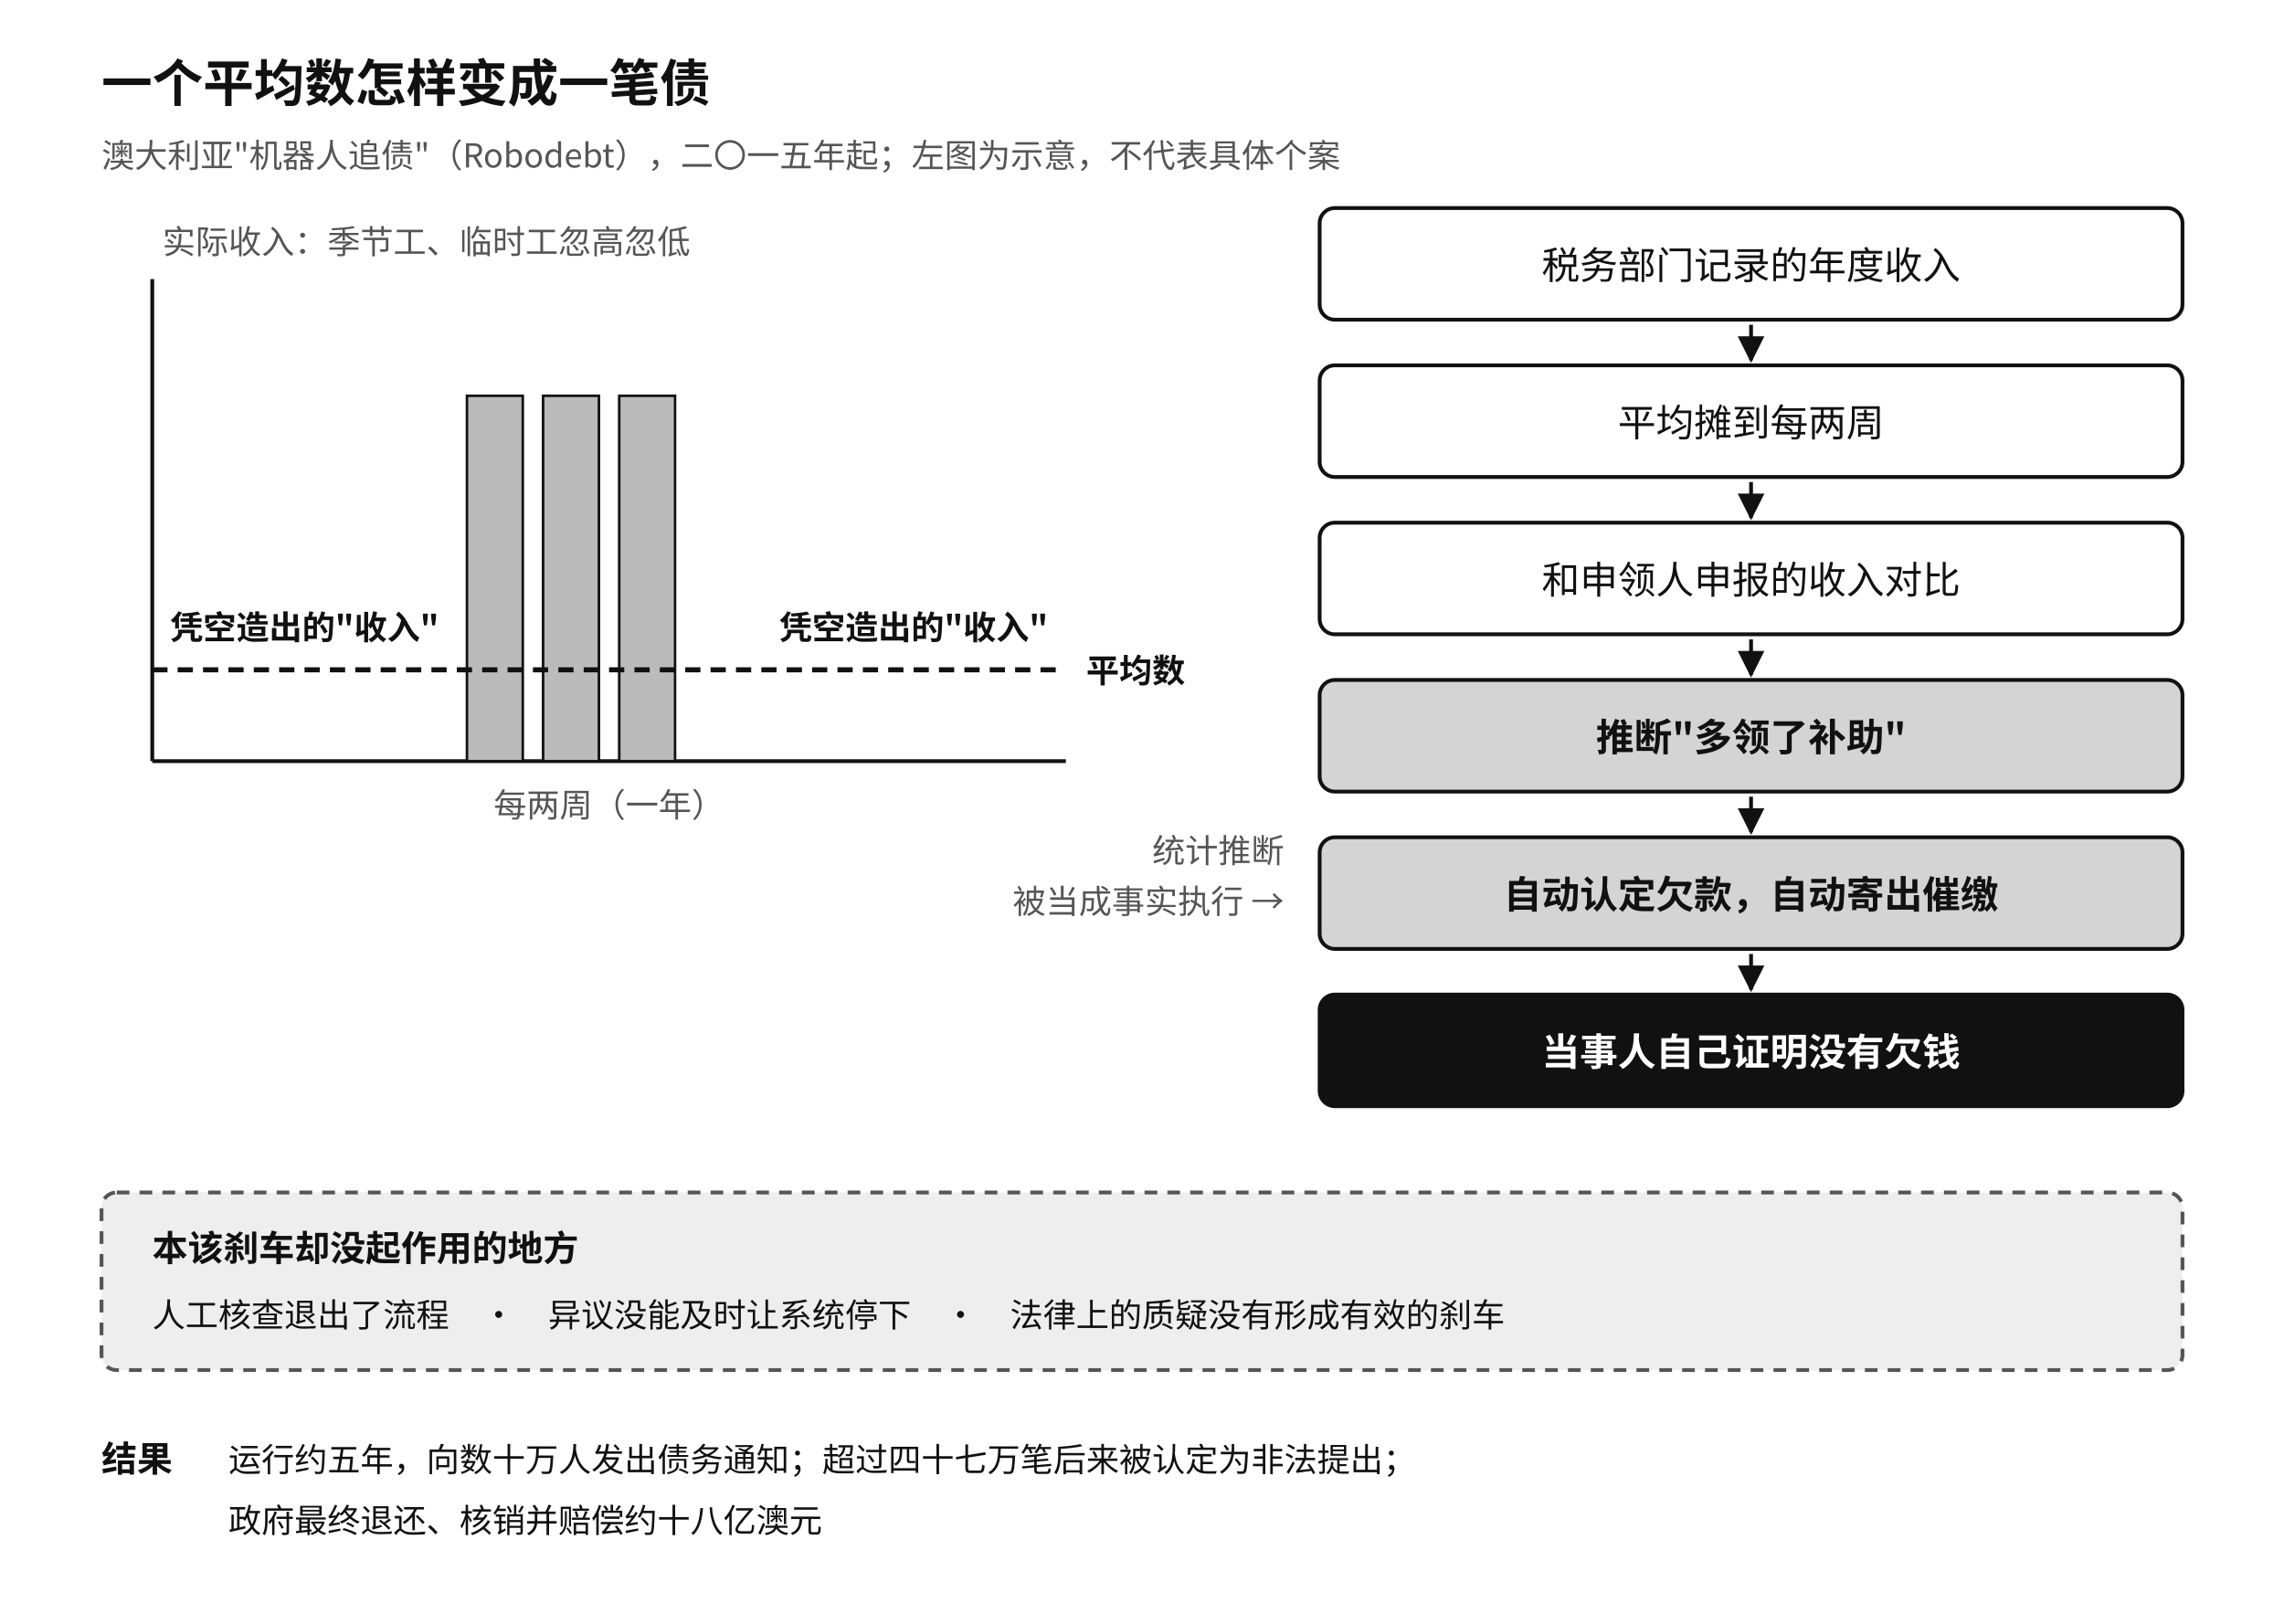
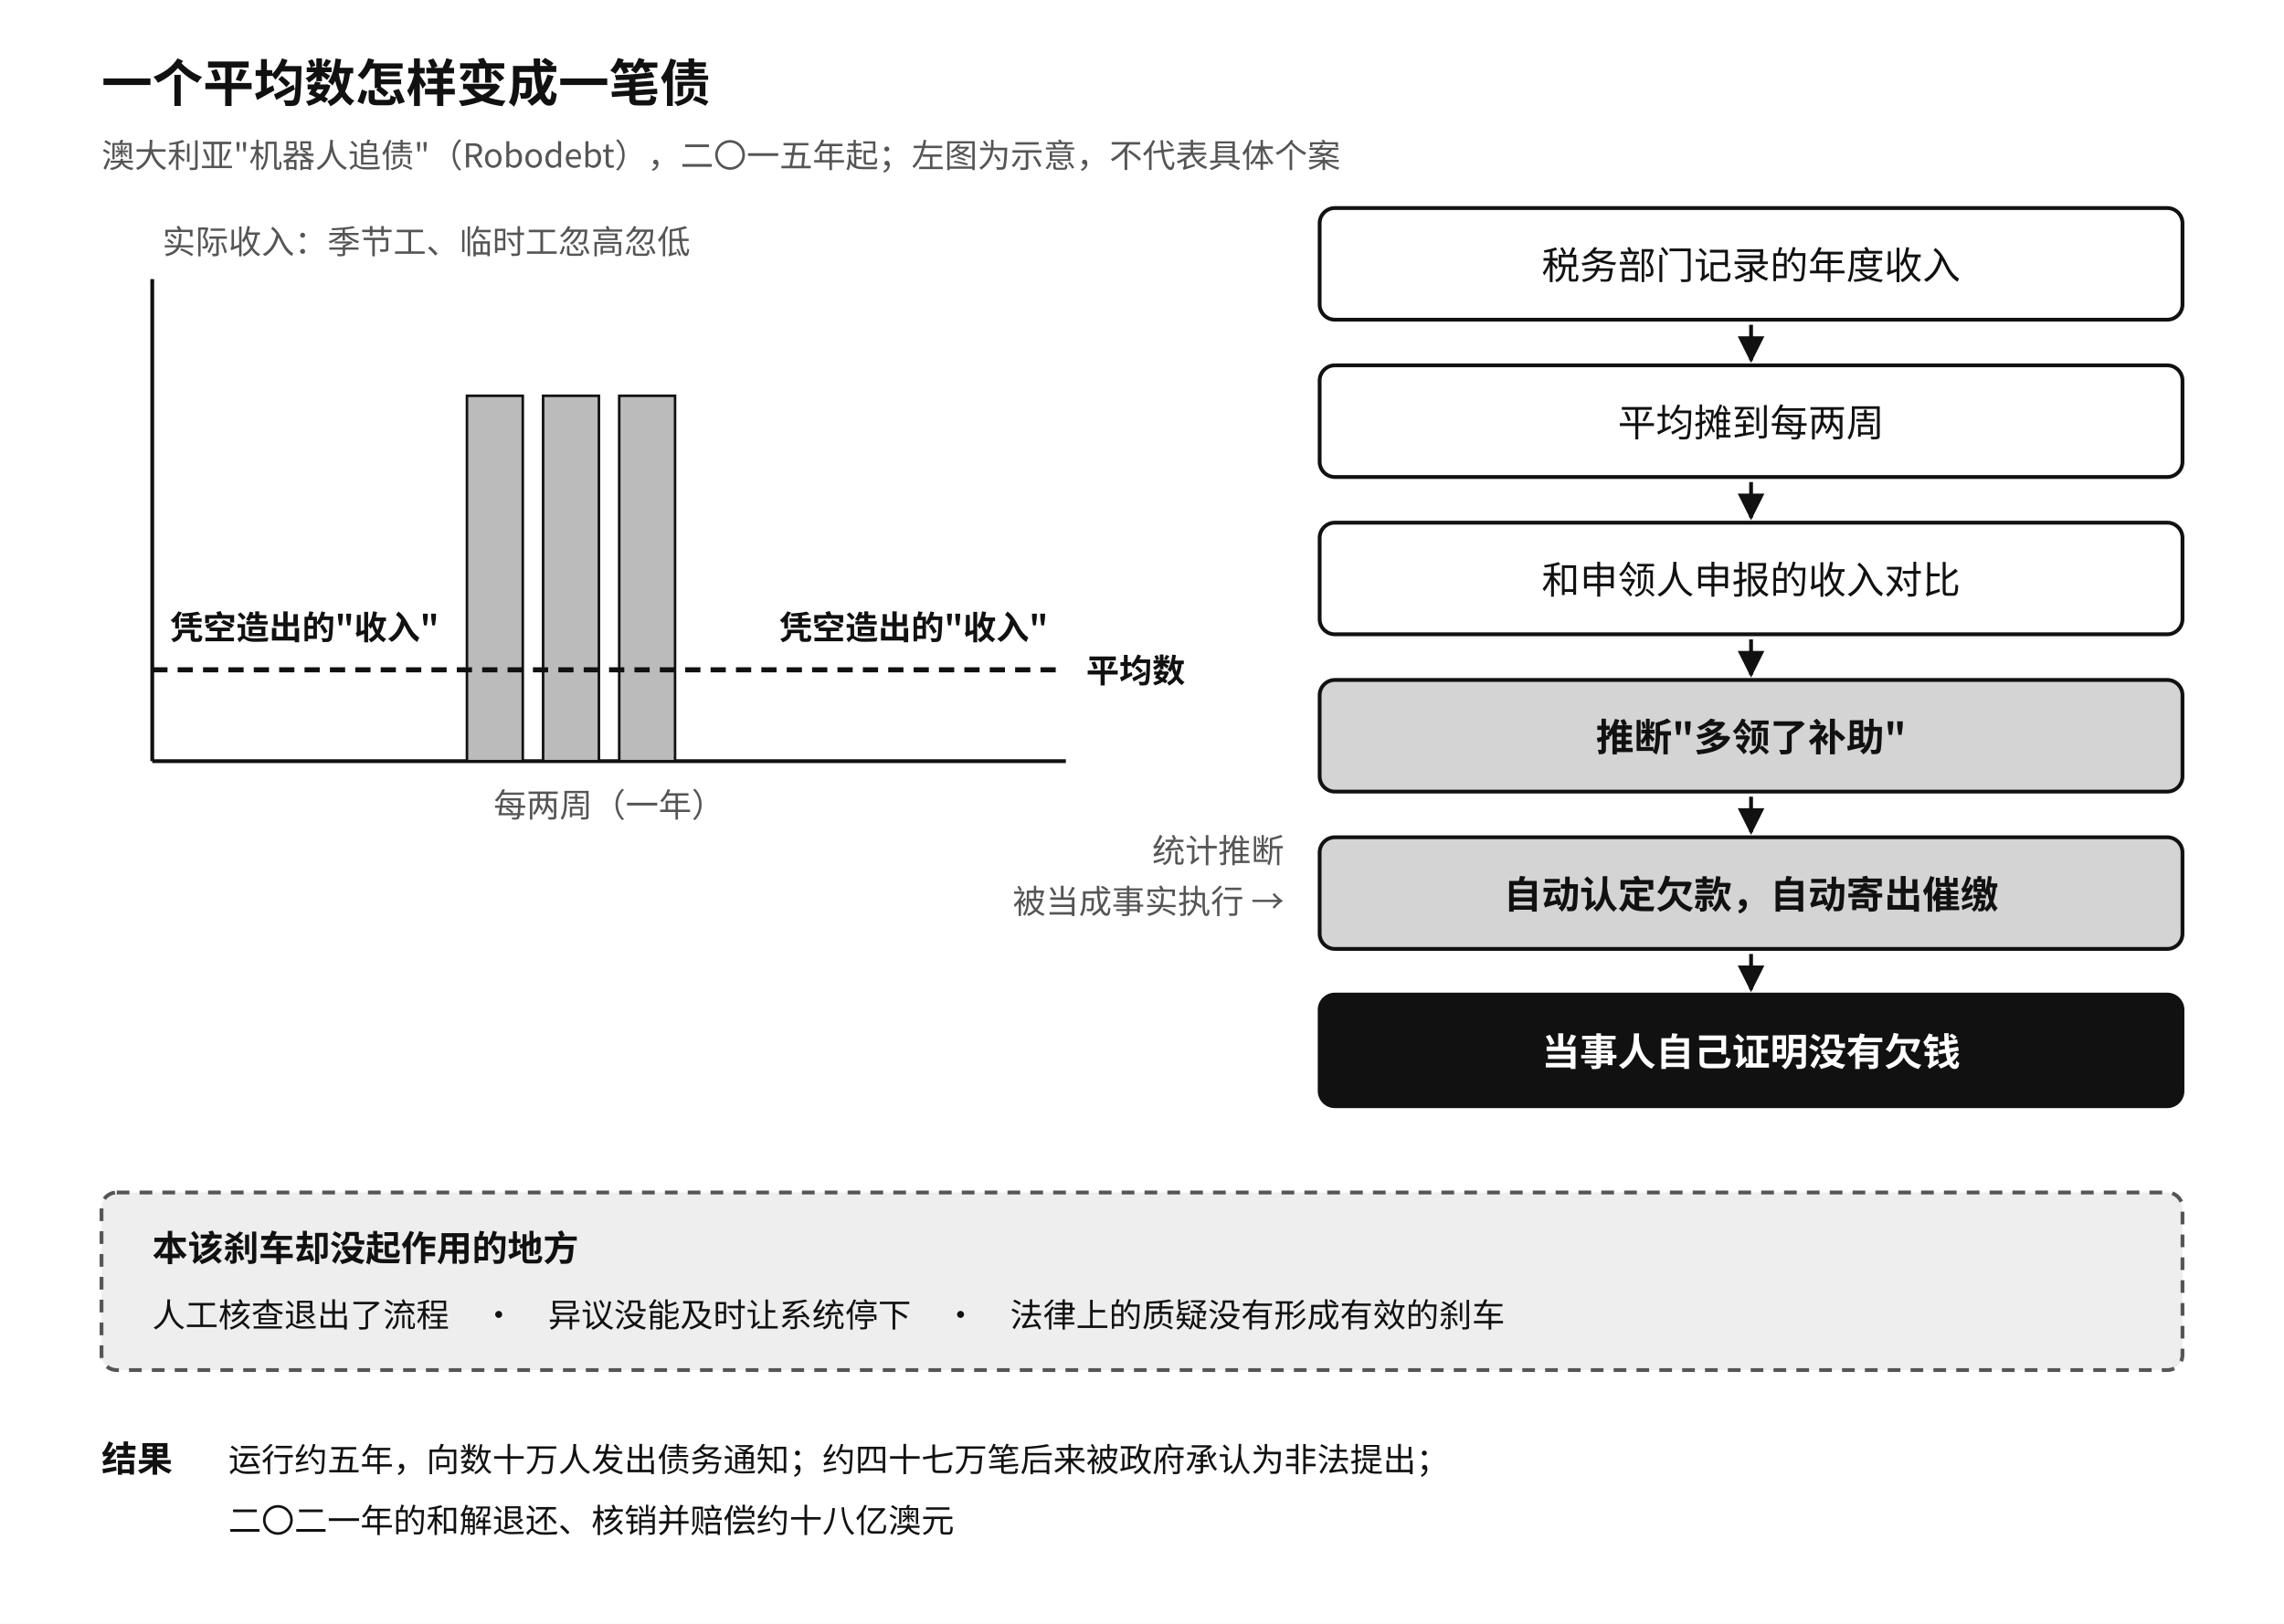
<svg xmlns="http://www.w3.org/2000/svg" viewBox="0 0 900 640" width="900" height="640" font-family="'Source Han Sans SC','Noto Sans CJK SC','PingFang SC','Microsoft YaHei','WenQuanYi Zen Hei',sans-serif">
  <rect width="900" height="640" fill="#fff" />
  <defs>
    <marker id="ar" viewBox="0 0 10 10" refX="9" refY="5" markerWidth="7" markerHeight="7" orient="auto">
      <path d="M0,0 L10,5 L0,10 z" fill="#111" />
    </marker>
  </defs>
  <text x="40" y="40" font-size="20" text-anchor="start" font-weight="bold" fill="#111">一个平均数怎样变成一笔债</text>
  <text x="40" y="66" font-size="13" text-anchor="start" font-weight="normal" fill="#555">澳大利亚"机器人追债"（Robodebt），二〇一五年起；左图为示意，不代表具体个案</text>
  <line x1="60" y1="300" x2="420" y2="300" stroke="#111" stroke-width="1.5" />
  <line x1="60" y1="300" x2="60" y2="110" stroke="#111" stroke-width="1.5" />
  <rect x="184.0" y="156" width="22.0" height="144" rx="0" fill="#bbb" stroke="#111" stroke-width="1" />
  <rect x="214.0" y="156" width="22.0" height="144" rx="0" fill="#bbb" stroke="#111" stroke-width="1" />
  <rect x="244.0" y="156" width="22.0" height="144" rx="0" fill="#bbb" stroke="#111" stroke-width="1" />
  <line x1="60" y1="264.0" x2="420" y2="264.0" stroke="#111" stroke-width="2" stroke-dasharray="6 4" />
  <text x="428" y="269.0" font-size="13" text-anchor="start" font-weight="bold" fill="#111">平均数</text>
  <text x="240.0" y="322" font-size="13" text-anchor="middle" font-weight="normal" fill="#555">每两周（一年）</text>
  <text x="64" y="100" font-size="13" text-anchor="start" font-weight="normal" fill="#555">实际收入：季节工、临时工忽高忽低</text>
  <text x="360" y="252.0" font-size="13" text-anchor="middle" font-weight="bold" fill="#111">凭空造出的"收入"</text>
  <text x="120" y="252.0" font-size="13" text-anchor="middle" font-weight="bold" fill="#111">凭空造出的"收入"</text>
  <rect x="520" y="82" width="340" height="44" rx="6" fill="#fff" stroke="#111" stroke-width="1.5" />
  <text x="690.0" y="110" font-size="15" text-anchor="middle" font-weight="normal" fill="#111">税务部门记录的年度收入</text>
  <line x1="690.0" y1="128" x2="690.0" y2="142" stroke="#111" stroke-width="1.5" marker-end="url(#ar)" />
  <rect x="520" y="144" width="340" height="44" rx="6" fill="#fff" stroke="#111" stroke-width="1.5" />
  <text x="690.0" y="172" font-size="15" text-anchor="middle" font-weight="normal" fill="#111">平均摊到每两周</text>
  <line x1="690.0" y1="190" x2="690.0" y2="204" stroke="#111" stroke-width="1.5" marker-end="url(#ar)" />
  <rect x="520" y="206" width="340" height="44" rx="6" fill="#fff" stroke="#111" stroke-width="1.5" />
  <text x="690.0" y="234" font-size="15" text-anchor="middle" font-weight="normal" fill="#111">和申领人申报的收入对比</text>
  <line x1="690.0" y1="252" x2="690.0" y2="266" stroke="#111" stroke-width="1.5" marker-end="url(#ar)" />
  <rect x="520" y="268" width="340" height="44" rx="6" fill="#d4d4d4" stroke="#111" stroke-width="1.5" />
  <text x="690.0" y="296" font-size="15" text-anchor="middle" font-weight="bold" fill="#111">推断"多领了补助"</text>
  <line x1="690.0" y1="314" x2="690.0" y2="328" stroke="#111" stroke-width="1.5" marker-end="url(#ar)" />
  <rect x="520" y="330" width="340" height="44" rx="6" fill="#d4d4d4" stroke="#111" stroke-width="1.5" />
  <text x="690.0" y="358" font-size="15" text-anchor="middle" font-weight="bold" fill="#111">自动认定欠款，自动寄出催缴</text>
  <line x1="690.0" y1="376" x2="690.0" y2="390" stroke="#111" stroke-width="1.5" marker-end="url(#ar)" />
  <rect x="520" y="392" width="340" height="44" rx="6" fill="#111" stroke="#111" stroke-width="1.5" />
  <text x="690.0" y="420" font-size="15" text-anchor="middle" font-weight="bold" fill="#fff">当事人自己证明没有欠钱</text>
  <text x="506" y="340" font-size="13" text-anchor="end" font-weight="normal" fill="#555">统计推断</text>
  <text x="506" y="360" font-size="13" text-anchor="end" font-weight="normal" fill="#555">被当成事实执行 →</text>
  <rect x="40" y="470" width="820" height="70" rx="6" fill="#eee" stroke="#555" stroke-width="1.5" stroke-dasharray="5 4" />
  <text x="60" y="497" font-size="14" text-anchor="start" font-weight="bold" fill="#111">本该刹车却没起作用的地方</text>
  <text x="60" y="523" font-size="13" text-anchor="start" font-weight="normal" fill="#111">人工核查退出了流程　·　异议没能及时让系统停下　·　法律上的质疑没有形成有效的刹车</text>
  <text x="40" y="580" font-size="14" text-anchor="start" font-weight="bold" fill="#111">结果</text>
-   <text x="90" y="580" font-size="13" text-anchor="start" font-weight="normal" fill="#111">运行约五年，向数十万人发出债务通知；超过四十七万笔后来被认定为非法提出；</text>
-   <text x="90" y="604" font-size="13" text-anchor="start" font-weight="normal" fill="#111">政府最终退还、核销并赔偿约十八亿澳元</text>
+   <text x="90" y="580" font-size="13" text-anchor="start" font-weight="normal" fill="#111">运行约五年，向数十万人发出债务通知；约四十七万笔后来被政府承认为非法提出；</text>
+   <text x="90" y="604" font-size="13" text-anchor="start" font-weight="normal" fill="#111">二〇二一年的和解退还、核销并赔偿约十八亿澳元</text>
</svg>
